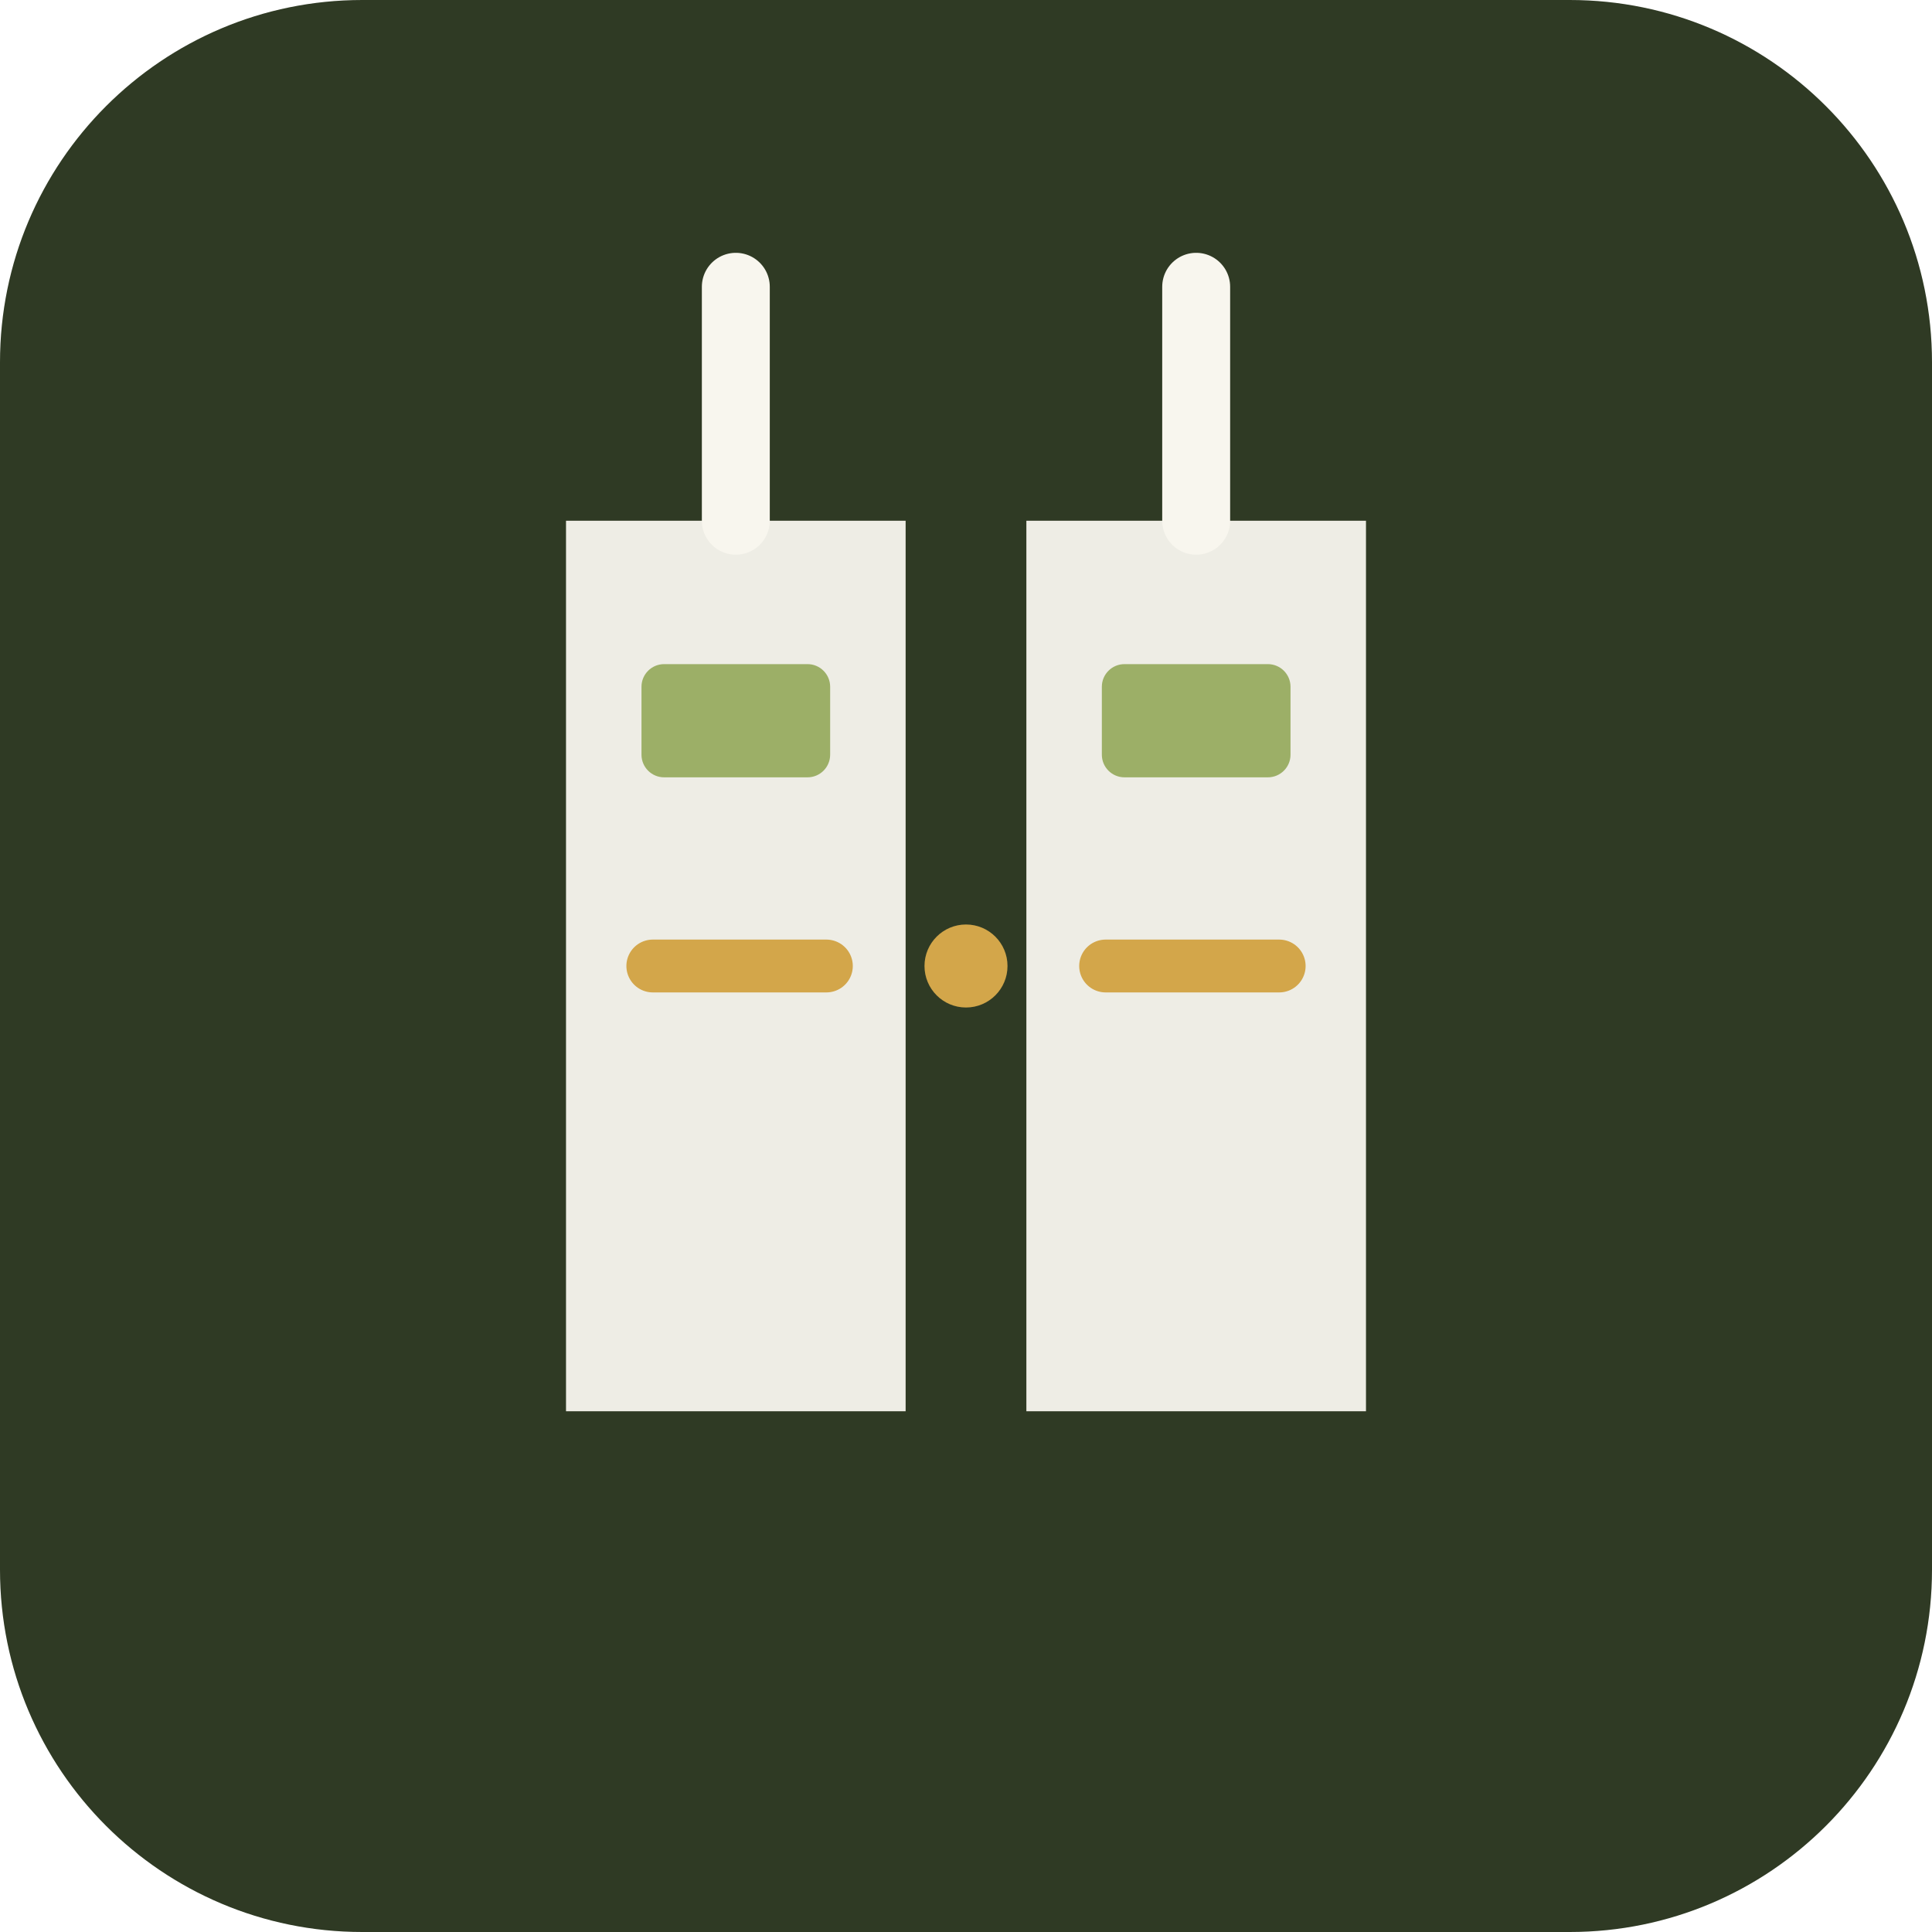
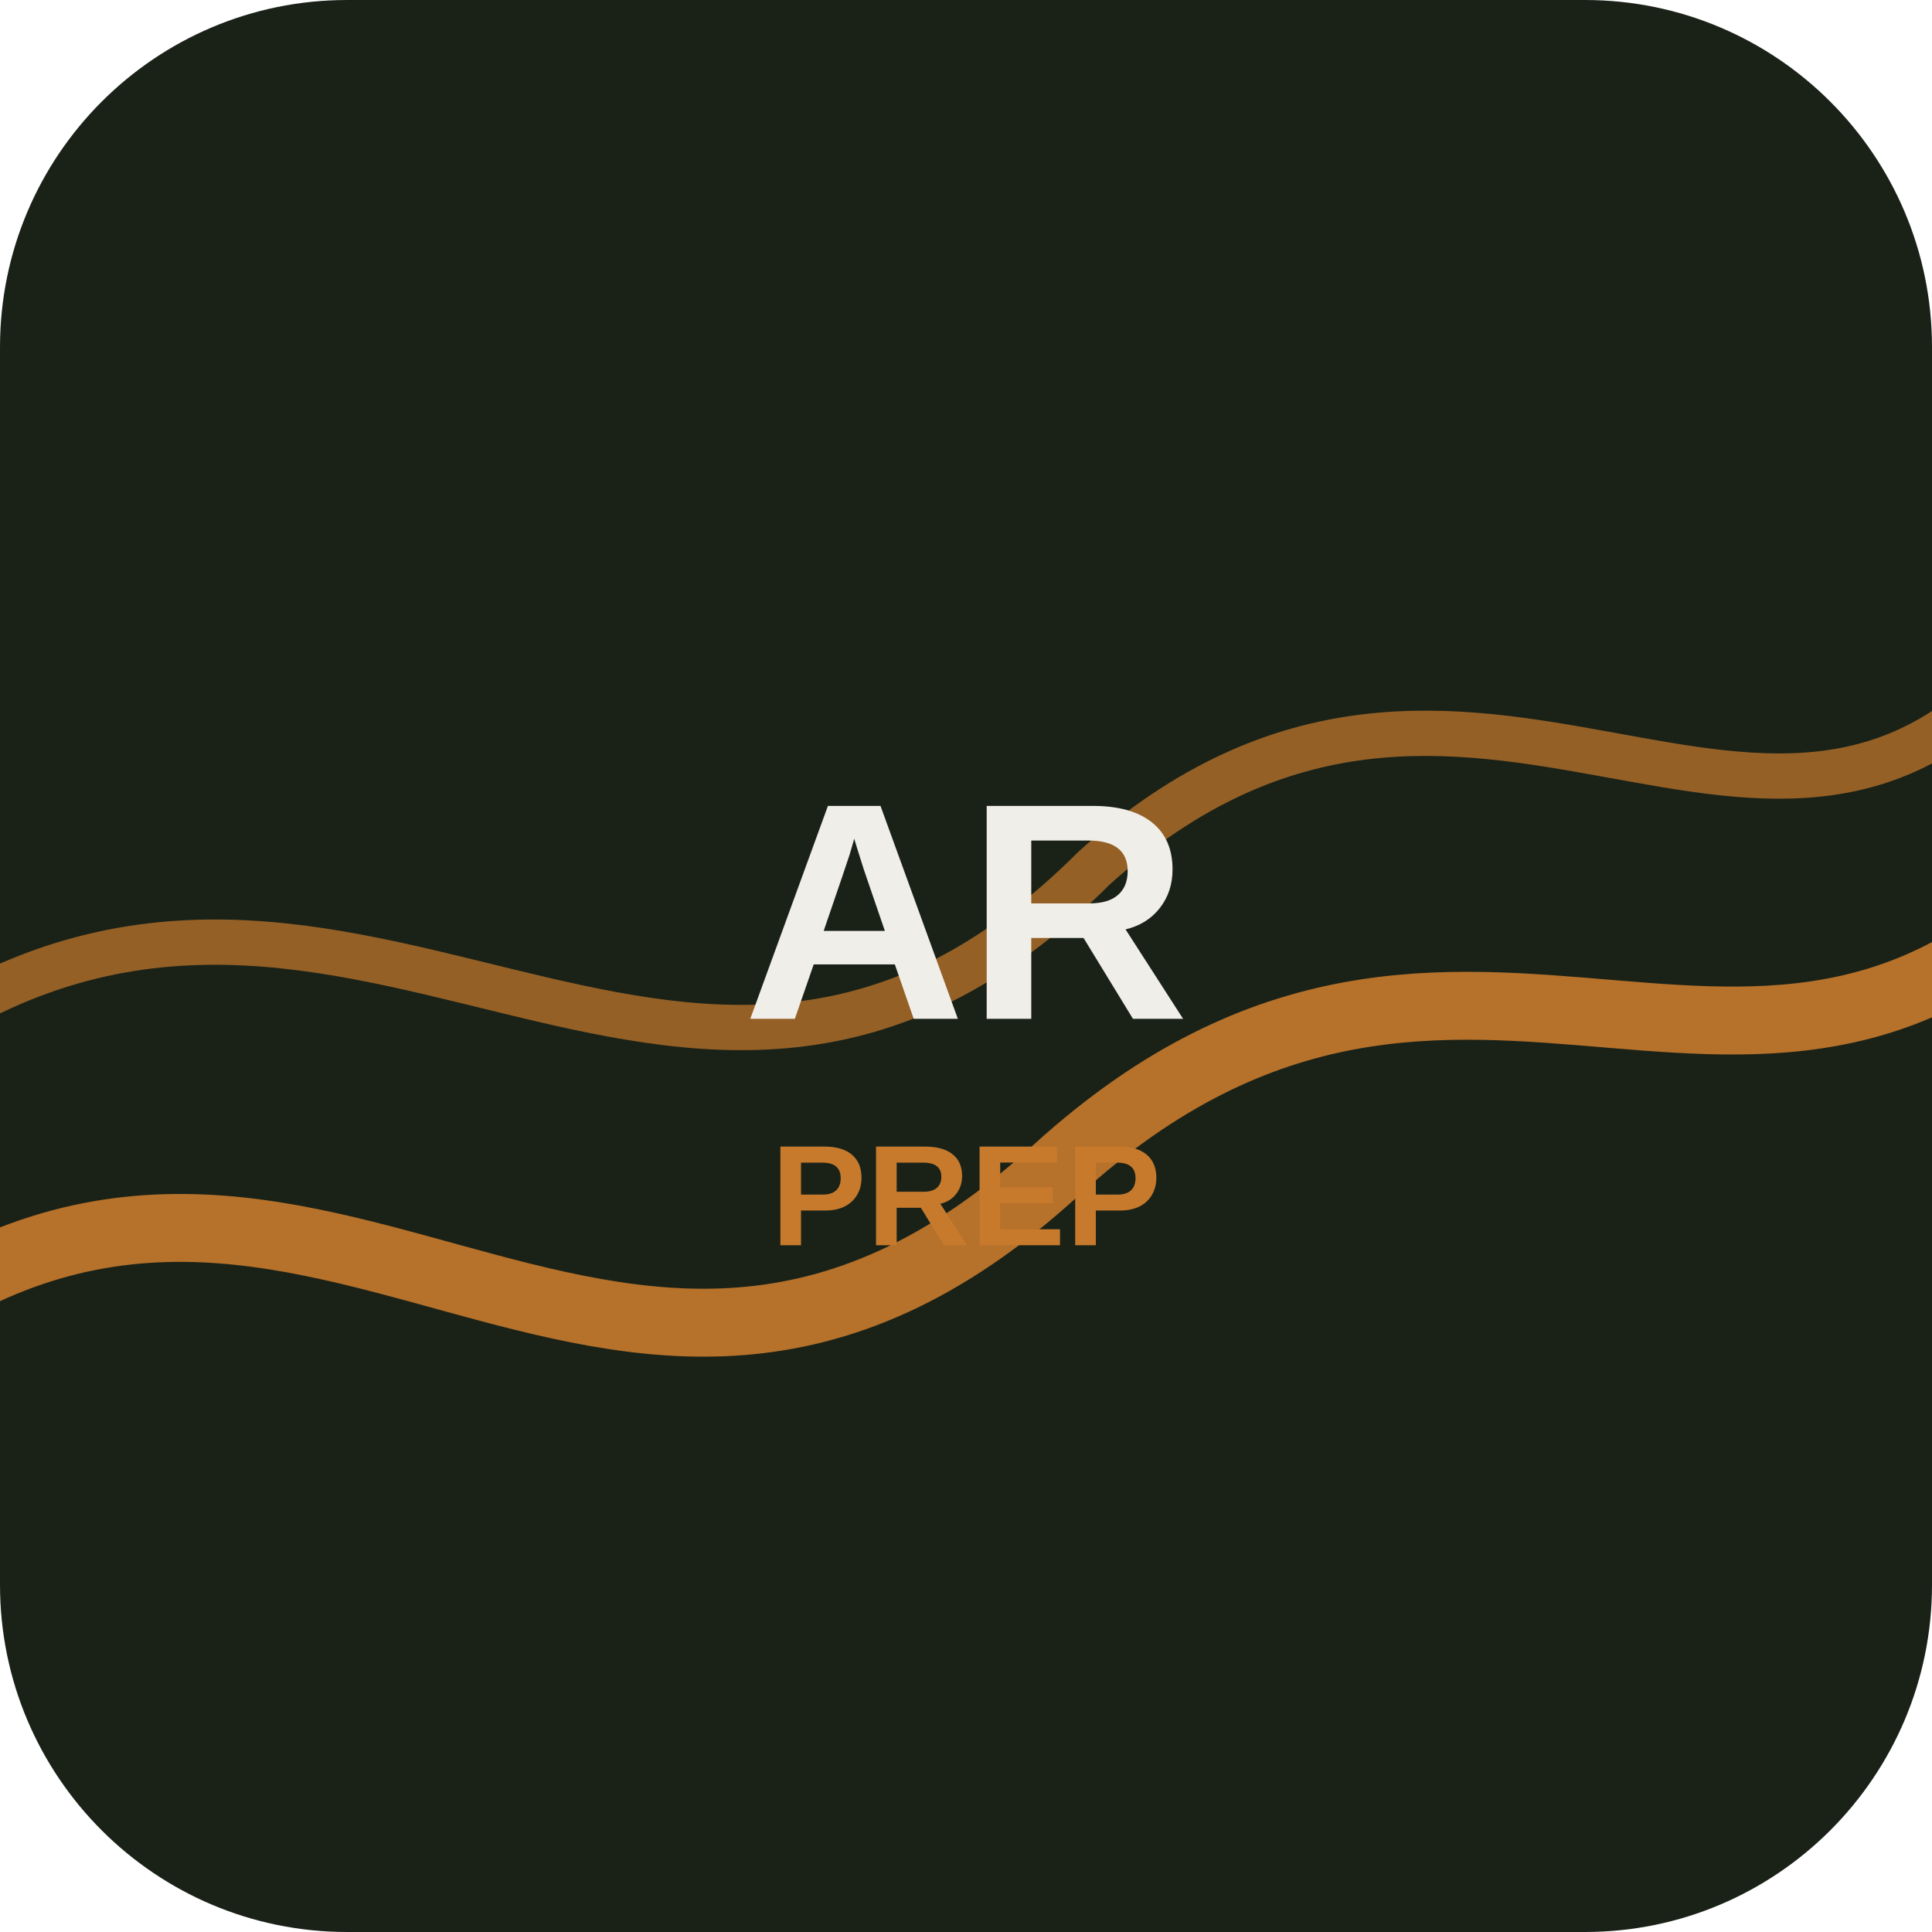
<svg xmlns="http://www.w3.org/2000/svg" viewBox="0 0 512 512">
-   <rect width="512" height="512" rx="96" fill="#2f3a24" />
-   <path d="M150 138v236h90V138h-90zm122 0v236h90V138h-90z" fill="#f8f6ee" opacity=".95" />
-   <path d="M195 76v62M317 76v62" stroke="#f8f6ee" stroke-width="18" stroke-linecap="round" />
-   <circle cx="256" cy="256" r="11" fill="#d3a64a" />
-   <path d="M219 256h-46M293 256h46" stroke="#d3a64a" stroke-width="14" stroke-linecap="round" />
-   <rect x="170" y="176" width="50" height="30" rx="6" fill="#9caf67" />
-   <rect x="292" y="176" width="50" height="30" rx="6" fill="#9caf67" />
+   <rect width="512" height="512" rx="92" fill="#1A2218" />
+   <path d="M-40 360 C80 260 160 420 280 310 C390 210 470 330 560 220" fill="none" stroke="#C77A2C" stroke-width="18" opacity=".9" />
+   <path d="M-30 280 C90 190 180 340 290 230 C390 140 470 260 540 170" fill="none" stroke="#C77A2C" stroke-width="12" opacity=".7" />
+   <text x="256" y="270" text-anchor="middle" font-family="Arial, sans-serif" font-size="82" font-weight="700" fill="#F0EEE8">AR</text>
+   <text x="256" y="330" text-anchor="middle" font-family="Arial, sans-serif" font-size="38" font-weight="700" fill="#C77A2C">PREP</text>
</svg>
